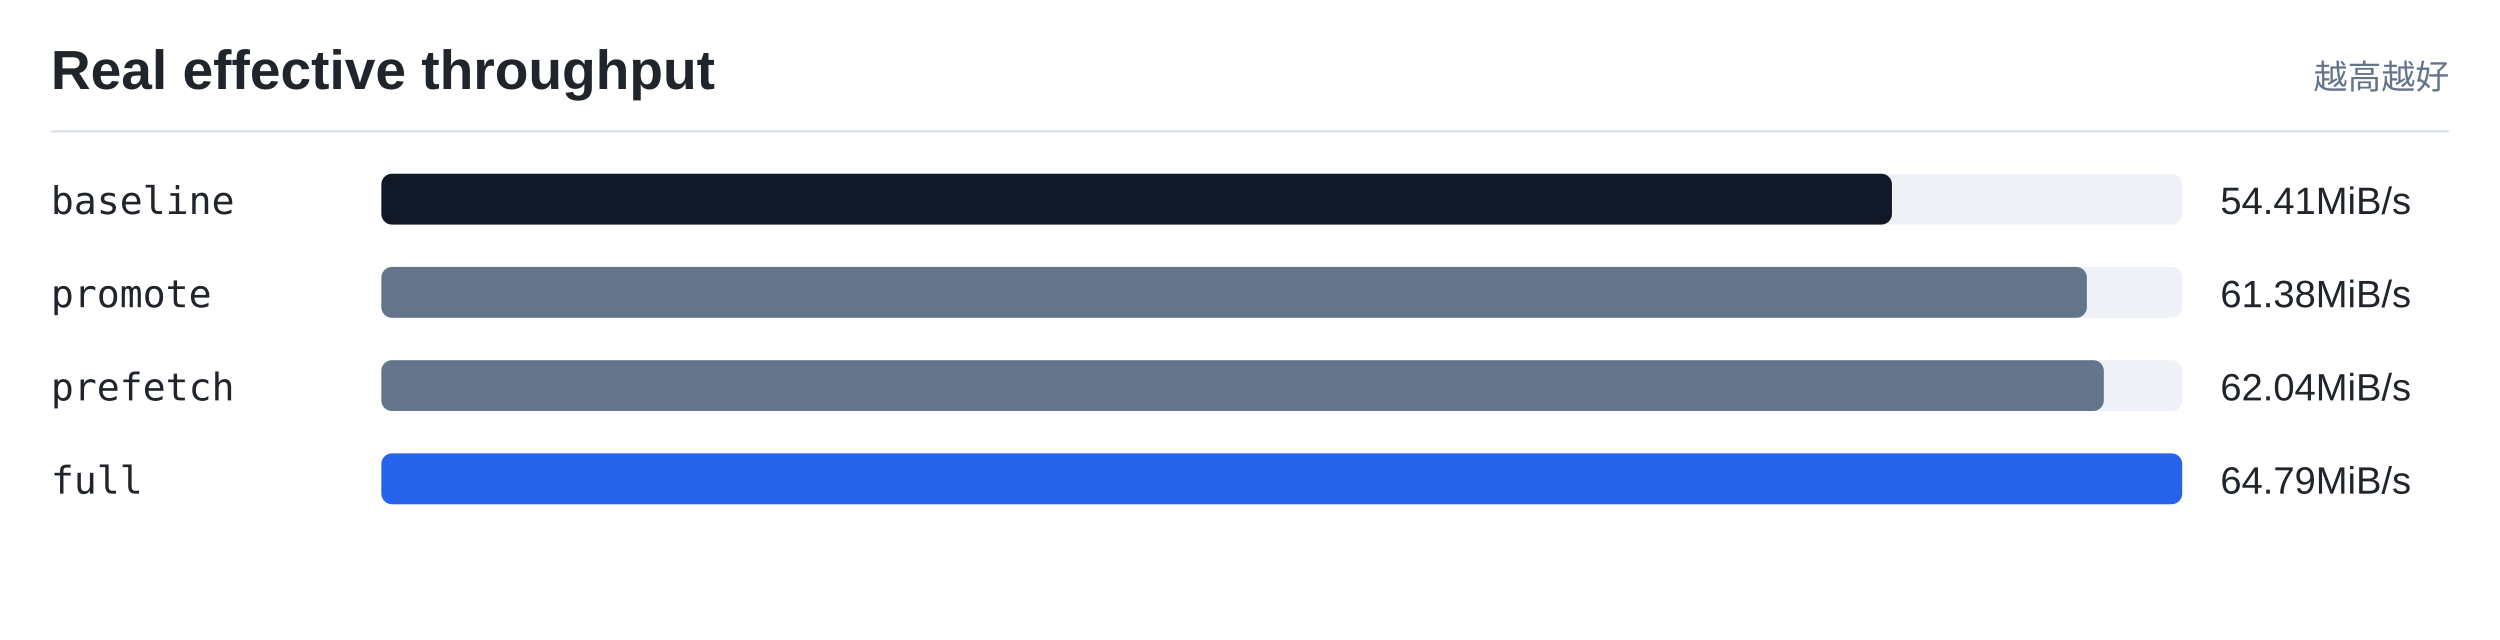
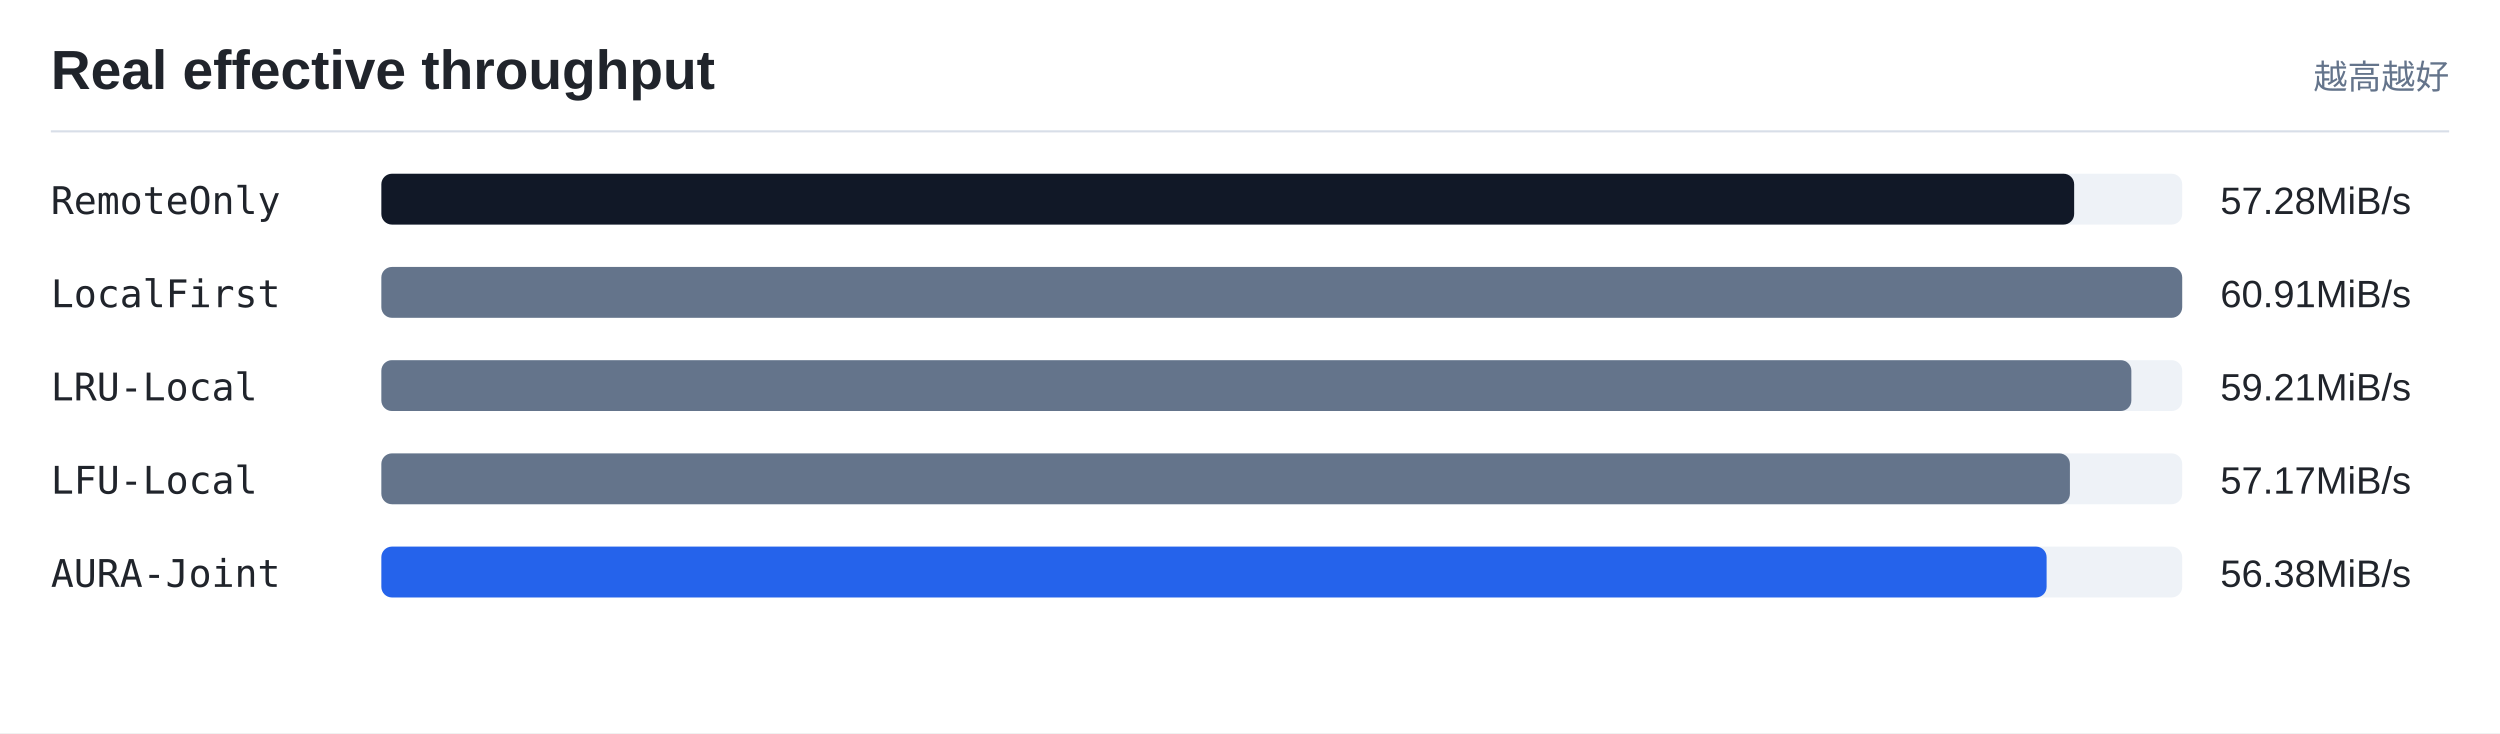
- <svg xmlns="http://www.w3.org/2000/svg" width="1180" height="302" viewBox="0 0 1180 302">
+ <svg xmlns="http://www.w3.org/2000/svg" width="1180" height="346" viewBox="0 0 1180 346">
  <rect width="100%" height="100%" fill="#ffffff" />
  <text x="24" y="42" font-family="Arial, Helvetica, sans-serif" font-size="26" font-weight="700" fill="#20242b">Real effective throughput</text>
  <text x="1156" y="42" text-anchor="end" font-family="Arial, Helvetica, sans-serif" font-size="16" fill="#64748b">越高越好</text>
  <line x1="24" y1="62" x2="1156" y2="62" stroke="#d8dee8" />
-   <text x="24" y="101" font-family="Menlo, Consolas, monospace" font-size="18" fill="#20242b">baseline</text>
+   <text x="24" y="101" font-family="Menlo, Consolas, monospace" font-size="18" fill="#20242b">RemoteOnly</text>
  <rect x="180" y="82" width="850" height="24" rx="5" fill="#eef2f7" />
-   <rect x="180" y="82" width="713" height="24" rx="5" fill="#111827" />
-   <text x="1048" y="101" font-family="Arial, Helvetica, sans-serif" font-size="18" fill="#20242b">54.41MiB/s</text>
-   <text x="24" y="145" font-family="Menlo, Consolas, monospace" font-size="18" fill="#20242b">promote</text>
+   <rect x="180" y="82" width="799" height="24" rx="5" fill="#111827" />
+   <text x="1048" y="101" font-family="Arial, Helvetica, sans-serif" font-size="18" fill="#20242b">57.28MiB/s</text>
+   <text x="24" y="145" font-family="Menlo, Consolas, monospace" font-size="18" fill="#20242b">LocalFirst</text>
  <rect x="180" y="126" width="850" height="24" rx="5" fill="#eef2f7" />
-   <rect x="180" y="126" width="805" height="24" rx="5" fill="#64748b" />
-   <text x="1048" y="145" font-family="Arial, Helvetica, sans-serif" font-size="18" fill="#20242b">61.38MiB/s</text>
-   <text x="24" y="189" font-family="Menlo, Consolas, monospace" font-size="18" fill="#20242b">prefetch</text>
+   <rect x="180" y="126" width="850" height="24" rx="5" fill="#64748b" />
+   <text x="1048" y="145" font-family="Arial, Helvetica, sans-serif" font-size="18" fill="#20242b">60.91MiB/s</text>
+   <text x="24" y="189" font-family="Menlo, Consolas, monospace" font-size="18" fill="#20242b">LRU-Local</text>
  <rect x="180" y="170" width="850" height="24" rx="5" fill="#eef2f7" />
-   <rect x="180" y="170" width="813" height="24" rx="5" fill="#64748b" />
-   <text x="1048" y="189" font-family="Arial, Helvetica, sans-serif" font-size="18" fill="#20242b">62.04MiB/s</text>
-   <text x="24" y="233" font-family="Menlo, Consolas, monospace" font-size="18" fill="#20242b">full</text>
+   <rect x="180" y="170" width="826" height="24" rx="5" fill="#64748b" />
+   <text x="1048" y="189" font-family="Arial, Helvetica, sans-serif" font-size="18" fill="#20242b">59.21MiB/s</text>
+   <text x="24" y="233" font-family="Menlo, Consolas, monospace" font-size="18" fill="#20242b">LFU-Local</text>
  <rect x="180" y="214" width="850" height="24" rx="5" fill="#eef2f7" />
-   <rect x="180" y="214" width="850" height="24" rx="5" fill="#2563eb" />
-   <text x="1048" y="233" font-family="Arial, Helvetica, sans-serif" font-size="18" fill="#20242b">64.79MiB/s</text>
+   <rect x="180" y="214" width="797" height="24" rx="5" fill="#64748b" />
+   <text x="1048" y="233" font-family="Arial, Helvetica, sans-serif" font-size="18" fill="#20242b">57.17MiB/s</text>
+   <text x="24" y="277" font-family="Menlo, Consolas, monospace" font-size="18" fill="#20242b">AURA-Joint</text>
+   <rect x="180" y="258" width="850" height="24" rx="5" fill="#eef2f7" />
+   <rect x="180" y="258" width="786" height="24" rx="5" fill="#2563eb" />
+   <text x="1048" y="277" font-family="Arial, Helvetica, sans-serif" font-size="18" fill="#20242b">56.38MiB/s</text>
</svg>
